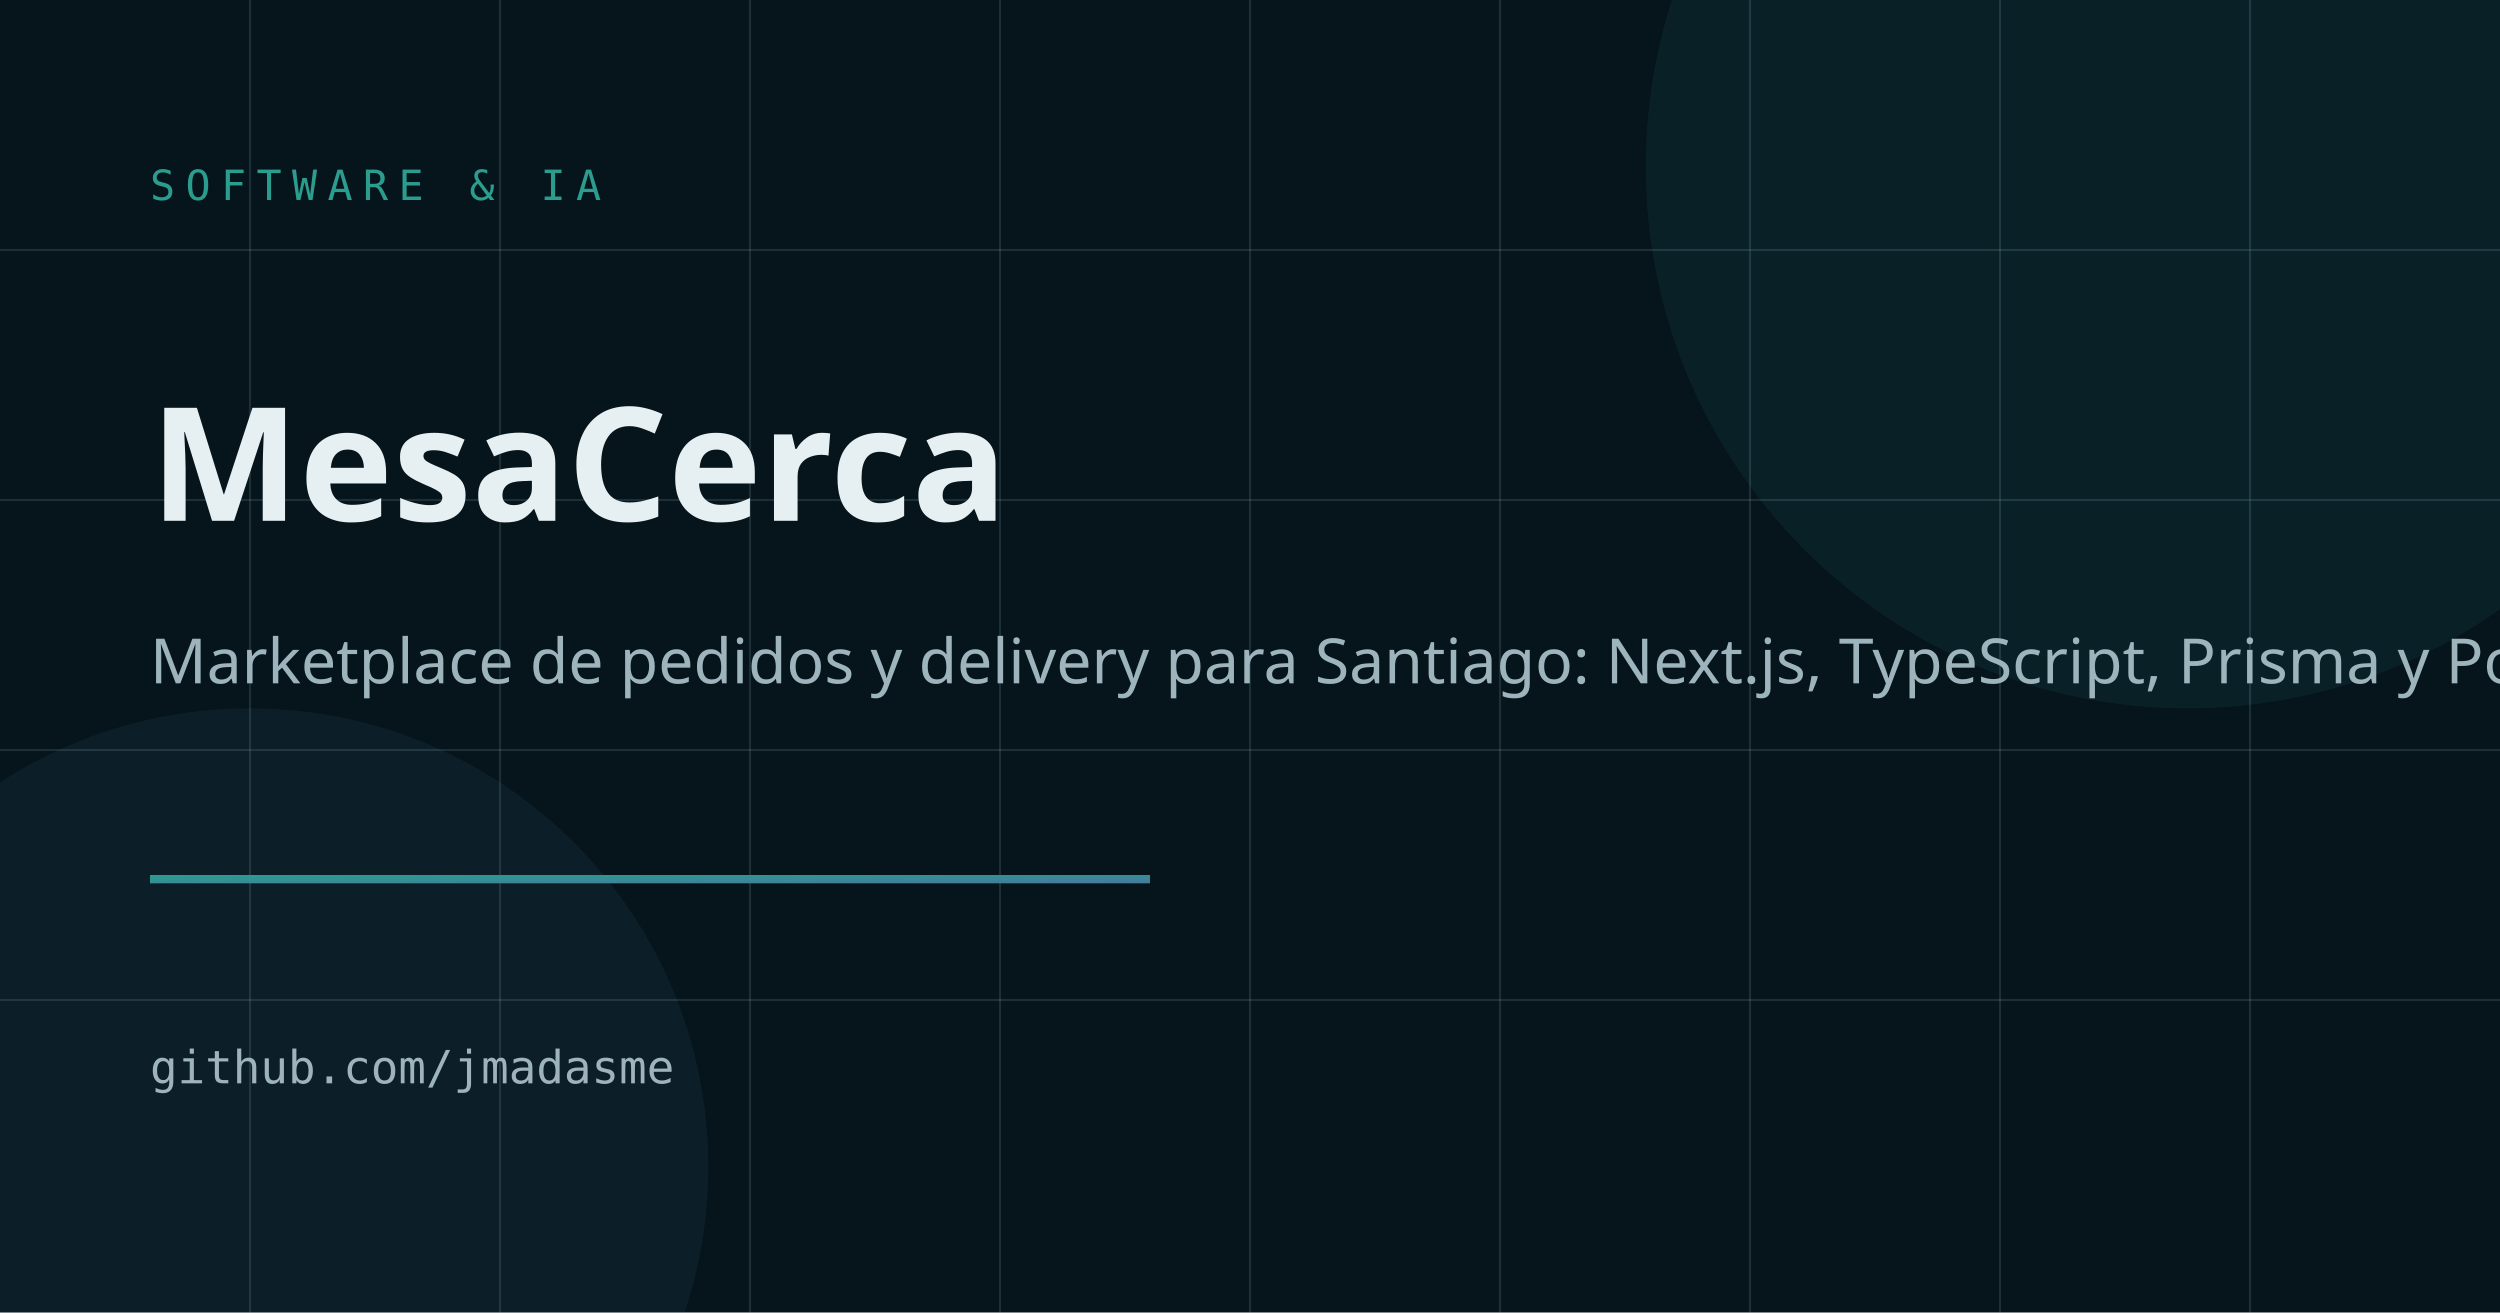
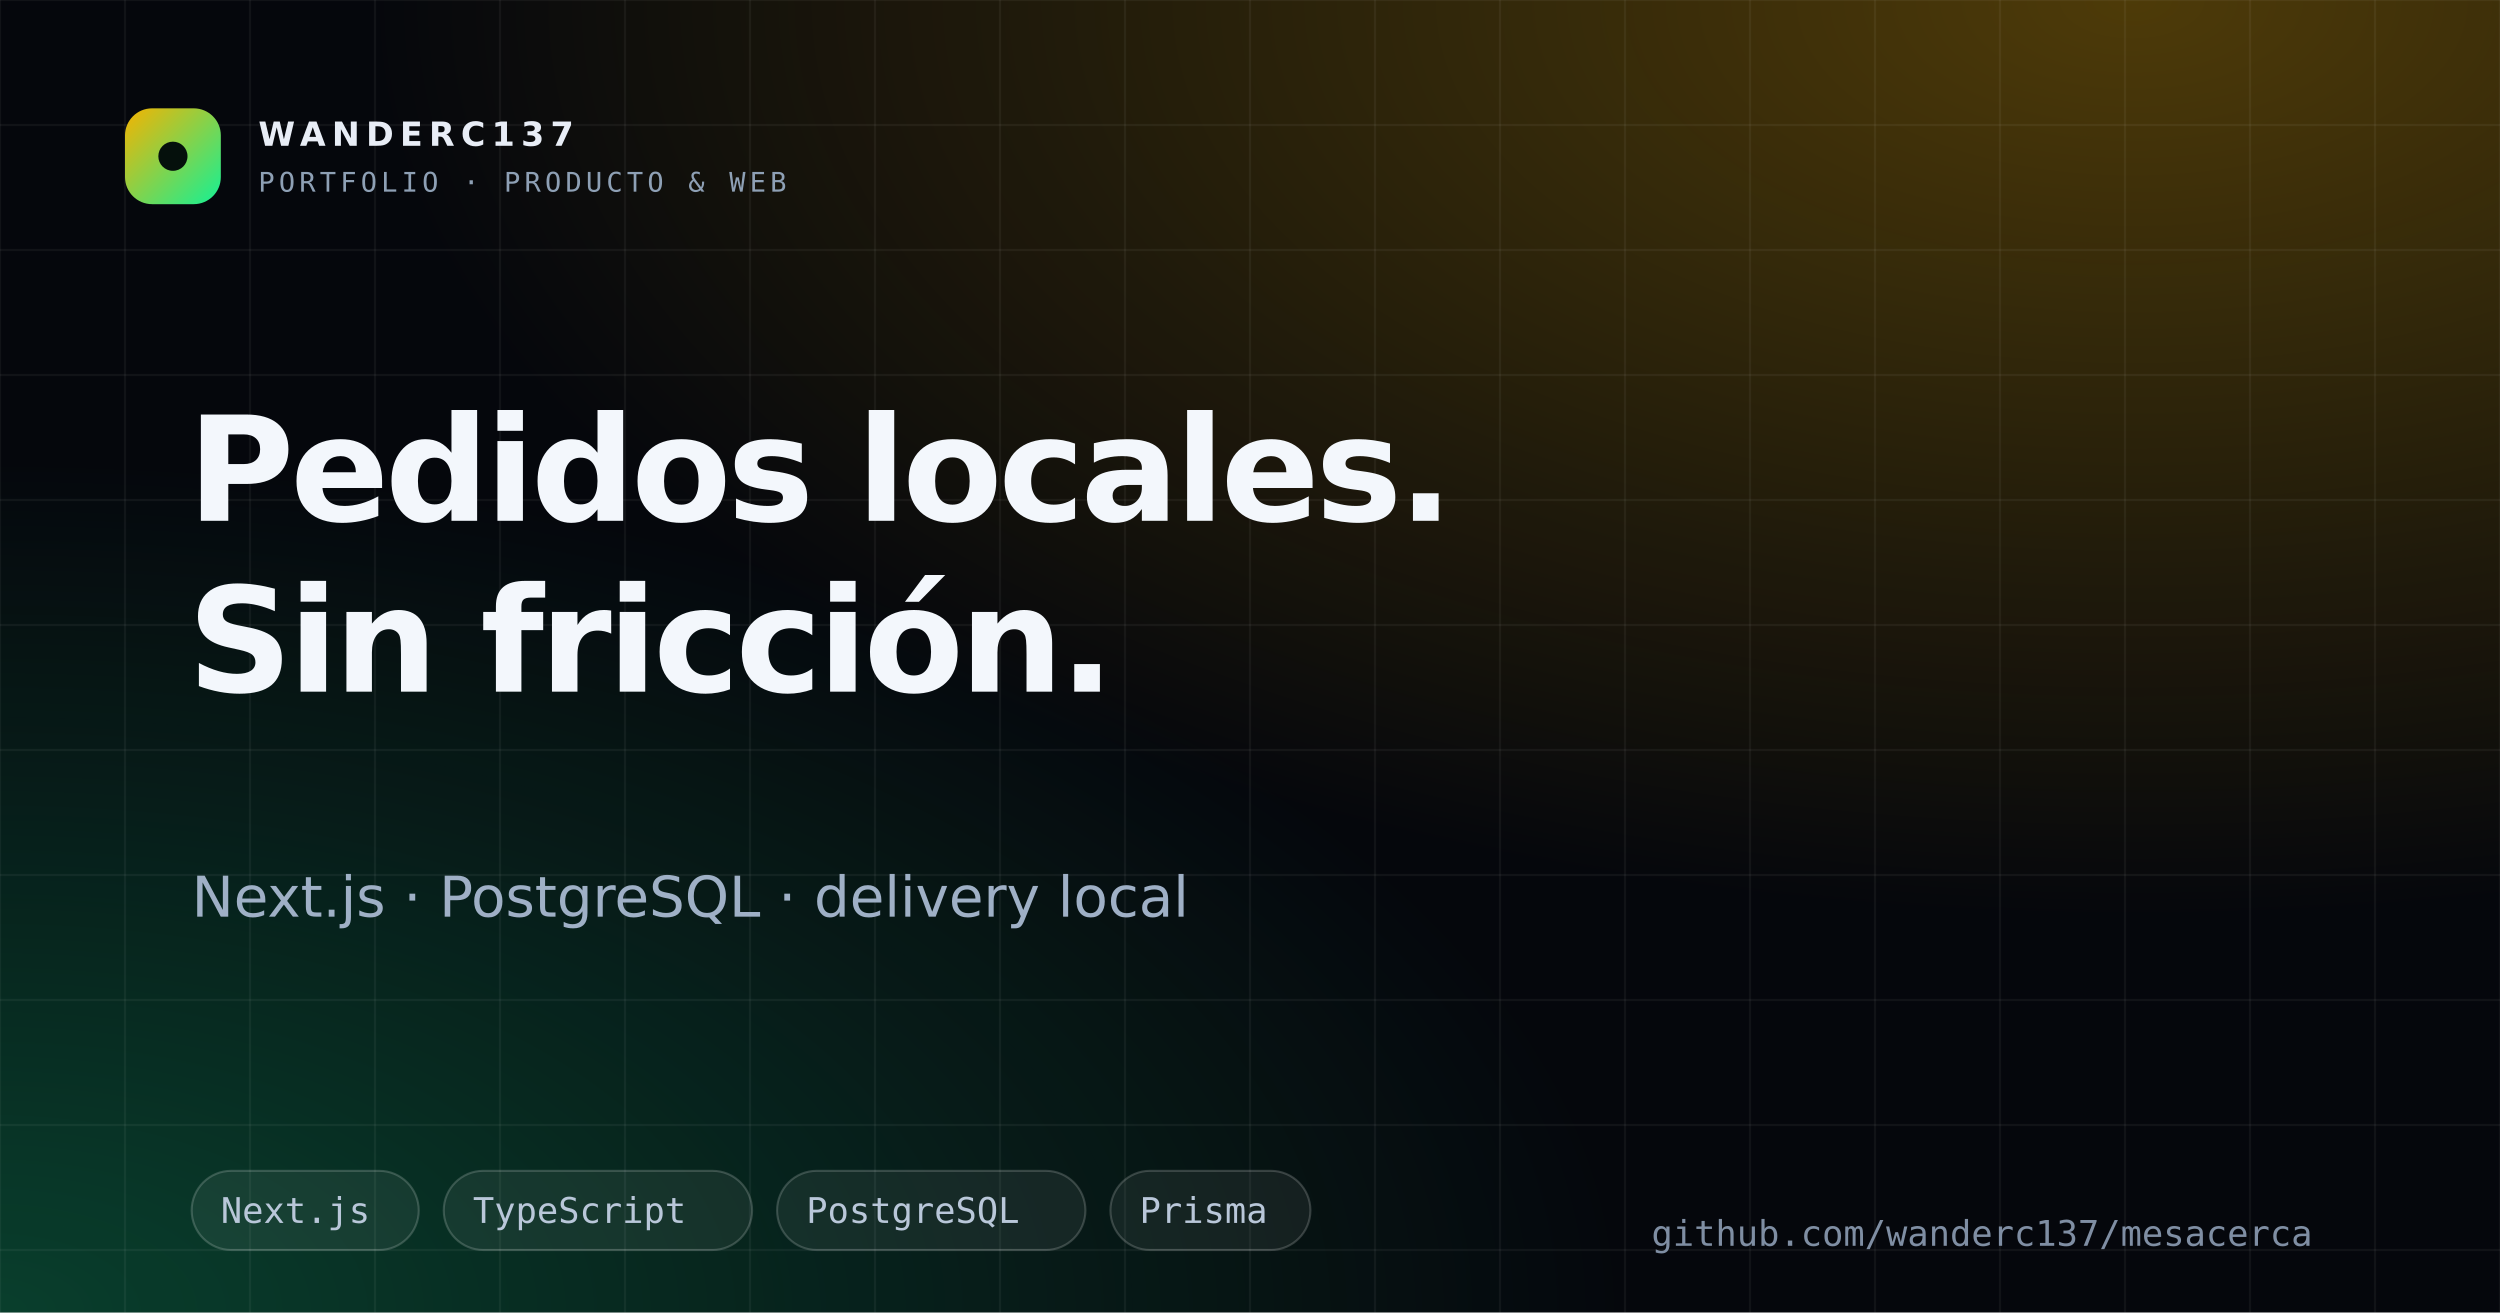
<svg xmlns="http://www.w3.org/2000/svg" width="1200" height="630" viewBox="0 0 1200 630">
  <defs>
    <linearGradient id="g" x1="0" y1="0" x2="1" y2="1">
-       <stop offset="0" stop-color="#2A9D8F" />
-       <stop offset="1" stop-color="#457B9D" />
+       <stop offset="0" stop-color="#F5B301" />
+       <stop offset="1" stop-color="#14F195" />
    </linearGradient>
+     <radialGradient id="r1" cx="85%" cy="0%" r="70%">
+       <stop offset="0" stop-color="#F5B301" stop-opacity="0.30" />
+       <stop offset="1" stop-color="#F5B301" stop-opacity="0" />
+     </radialGradient>
+     <radialGradient id="r2" cx="0%" cy="100%" r="65%">
+       <stop offset="0" stop-color="#14F195" stop-opacity="0.24" />
+       <stop offset="1" stop-color="#14F195" stop-opacity="0" />
+     </radialGradient>
  </defs>
-   <rect width="1200" height="630" fill="#06141b" />
-   <circle cx="1050" cy="80" r="260" fill="#2A9D8F" opacity=".10" />
-   <circle cx="120" cy="560" r="220" fill="#457B9D" opacity=".10" />
-   <g stroke="rgba(148, 190, 200, .16)" stroke-width="1">
-     <path d="M0 120H1200M0 240H1200M0 360H1200M0 480H1200" />
-     <path d="M120 0V630M240 0V630M360 0V630M480 0V630M600 0V630M720 0V630M840 0V630M960 0V630M1080 0V630" />
+   <rect width="1200" height="630" fill="#05070C" />
+   <rect width="1200" height="630" fill="url(#r1)" />
+   <rect width="1200" height="630" fill="url(#r2)" />
+   <g stroke="rgba(255,255,255,0.05)" stroke-width="1">
+     <line x1="0" y1="0" x2="0" y2="630" />
+     <line x1="60" y1="0" x2="60" y2="630" />
+     <line x1="120" y1="0" x2="120" y2="630" />
+     <line x1="180" y1="0" x2="180" y2="630" />
+     <line x1="240" y1="0" x2="240" y2="630" />
+     <line x1="300" y1="0" x2="300" y2="630" />
+     <line x1="360" y1="0" x2="360" y2="630" />
+     <line x1="420" y1="0" x2="420" y2="630" />
+     <line x1="480" y1="0" x2="480" y2="630" />
+     <line x1="540" y1="0" x2="540" y2="630" />
+     <line x1="600" y1="0" x2="600" y2="630" />
+     <line x1="660" y1="0" x2="660" y2="630" />
+     <line x1="720" y1="0" x2="720" y2="630" />
+     <line x1="780" y1="0" x2="780" y2="630" />
+     <line x1="840" y1="0" x2="840" y2="630" />
+     <line x1="900" y1="0" x2="900" y2="630" />
+     <line x1="960" y1="0" x2="960" y2="630" />
+     <line x1="1020" y1="0" x2="1020" y2="630" />
+     <line x1="1080" y1="0" x2="1080" y2="630" />
+     <line x1="1140" y1="0" x2="1140" y2="630" />
+     <line x1="1200" y1="0" x2="1200" y2="630" />
+     <line x1="0" y1="0" x2="1200" y2="0" />
+     <line x1="0" y1="60" x2="1200" y2="60" />
+     <line x1="0" y1="120" x2="1200" y2="120" />
+     <line x1="0" y1="180" x2="1200" y2="180" />
+     <line x1="0" y1="240" x2="1200" y2="240" />
+     <line x1="0" y1="300" x2="1200" y2="300" />
+     <line x1="0" y1="360" x2="1200" y2="360" />
+     <line x1="0" y1="420" x2="1200" y2="420" />
+     <line x1="0" y1="480" x2="1200" y2="480" />
+     <line x1="0" y1="540" x2="1200" y2="540" />
+     <line x1="0" y1="600" x2="1200" y2="600" />
  </g>
-   <text x="72" y="96" fill="#2A9D8F" font-family="monospace" font-size="20" letter-spacing="5">SOFTWARE &amp; IA</text>
-   <text x="72" y="250" fill="#e6f0f3" font-family="sans-serif" font-size="76" font-weight="700">MesaCerca</text>
-   <text x="72" y="328" fill="#9db4bd" font-family="sans-serif" font-size="30">Marketplace de pedidos y delivery para Santiago: Next.js, TypeScript, Prisma y PostgreSQL, con 2</text>
-   <rect x="72" y="420" width="480" height="4" fill="url(#g)" />
-   <text x="72" y="520" fill="#9db4bd" font-family="monospace" font-size="22">github.com/jmadasme</text>
+   <rect x="60" y="52" width="46" height="46" rx="13" fill="url(#g)" />
+   <circle cx="83" cy="75" r="7" fill="#05100C" />
+   <text x="124" y="70" font-family="DejaVu Sans, Arial, sans-serif" font-size="16" font-weight="700" fill="#E8EDF6" letter-spacing="3">WANDERC137</text>
+   <text x="124" y="92" font-family="DejaVu Sans Mono, monospace" font-size="13" fill="#8EA0B5" letter-spacing="2">PORTFOLIO · PRODUCTO &amp; WEB</text>
+   <line x1="90" y1="170" x2="260" y2="170" stroke="url(#g)" stroke-width="3" />
+   <text x="90" y="250" font-family="DejaVu Sans, Arial, sans-serif" font-size="70" font-weight="700" fill="#F3F7FC" letter-spacing="-2">Pedidos locales.</text>
+   <text x="90" y="332" font-family="DejaVu Sans, Arial, sans-serif" font-size="70" font-weight="700" fill="#F3F7FC" letter-spacing="-2">Sin fricción.</text>
+   <text x="92" y="440" font-family="DejaVu Sans, Arial, sans-serif" font-size="27" fill="#9FB0C6">Next.js · PostgreSQL · delivery local</text>
+   <rect x="92" y="562" width="109" height="38" rx="19" fill="rgba(255,255,255,0.06)" stroke="rgba(255,255,255,0.18)" />
+   <text x="106" y="587" font-family="DejaVu Sans Mono, monospace" font-size="17" fill="#B9C7D9">Next.js</text>
+   <rect x="213" y="562" width="148" height="38" rx="19" fill="rgba(255,255,255,0.06)" stroke="rgba(255,255,255,0.18)" />
+   <text x="227" y="587" font-family="DejaVu Sans Mono, monospace" font-size="17" fill="#B9C7D9">TypeScript</text>
+   <rect x="373" y="562" width="148" height="38" rx="19" fill="rgba(255,255,255,0.06)" stroke="rgba(255,255,255,0.18)" />
+   <text x="387" y="587" font-family="DejaVu Sans Mono, monospace" font-size="17" fill="#B9C7D9">PostgreSQL</text>
+   <rect x="533" y="562" width="96" height="38" rx="19" fill="rgba(255,255,255,0.06)" stroke="rgba(255,255,255,0.18)" />
+   <text x="547" y="587" font-family="DejaVu Sans Mono, monospace" font-size="17" fill="#B9C7D9">Prisma</text>
+   <text x="1110" y="598" text-anchor="end" font-family="DejaVu Sans Mono, monospace" font-size="17" fill="#7F8EA3">github.com/wanderc137/mesacerca</text>
</svg>
